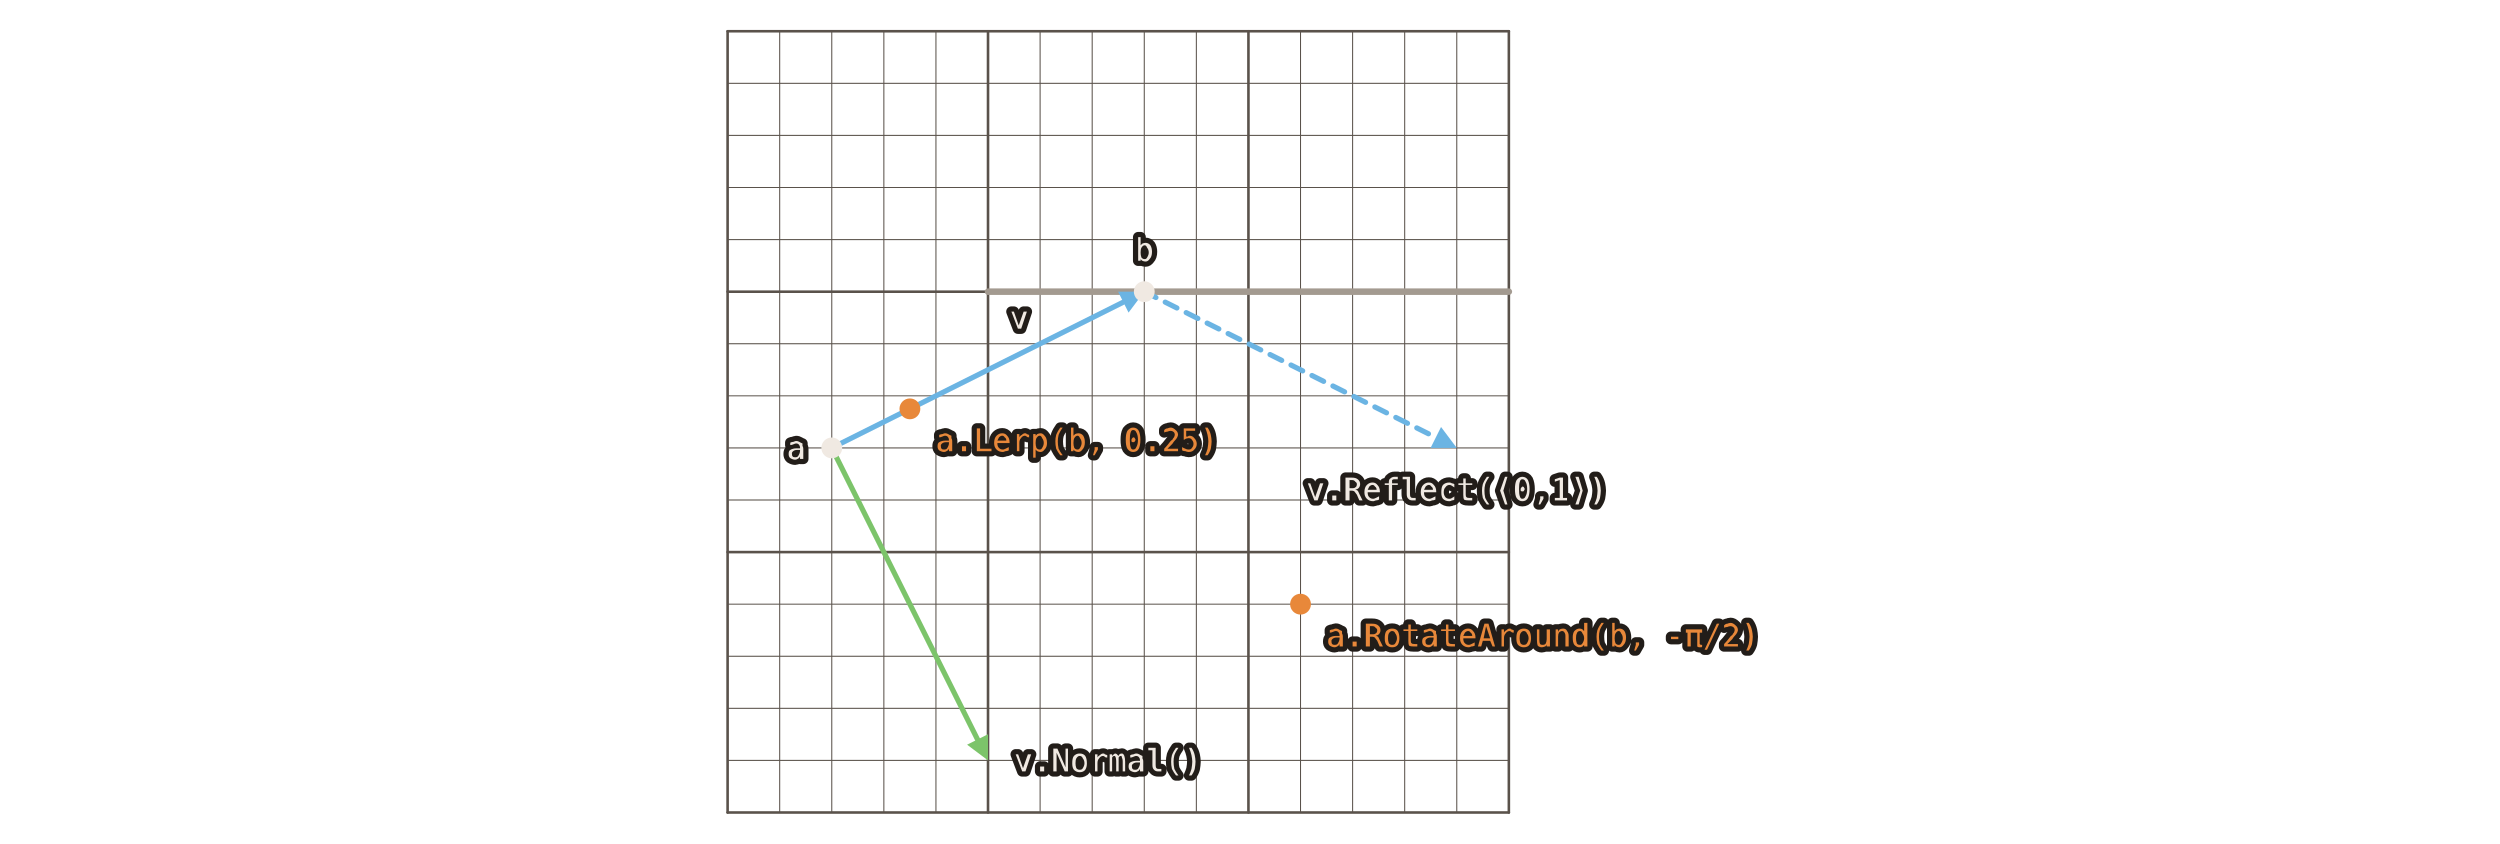
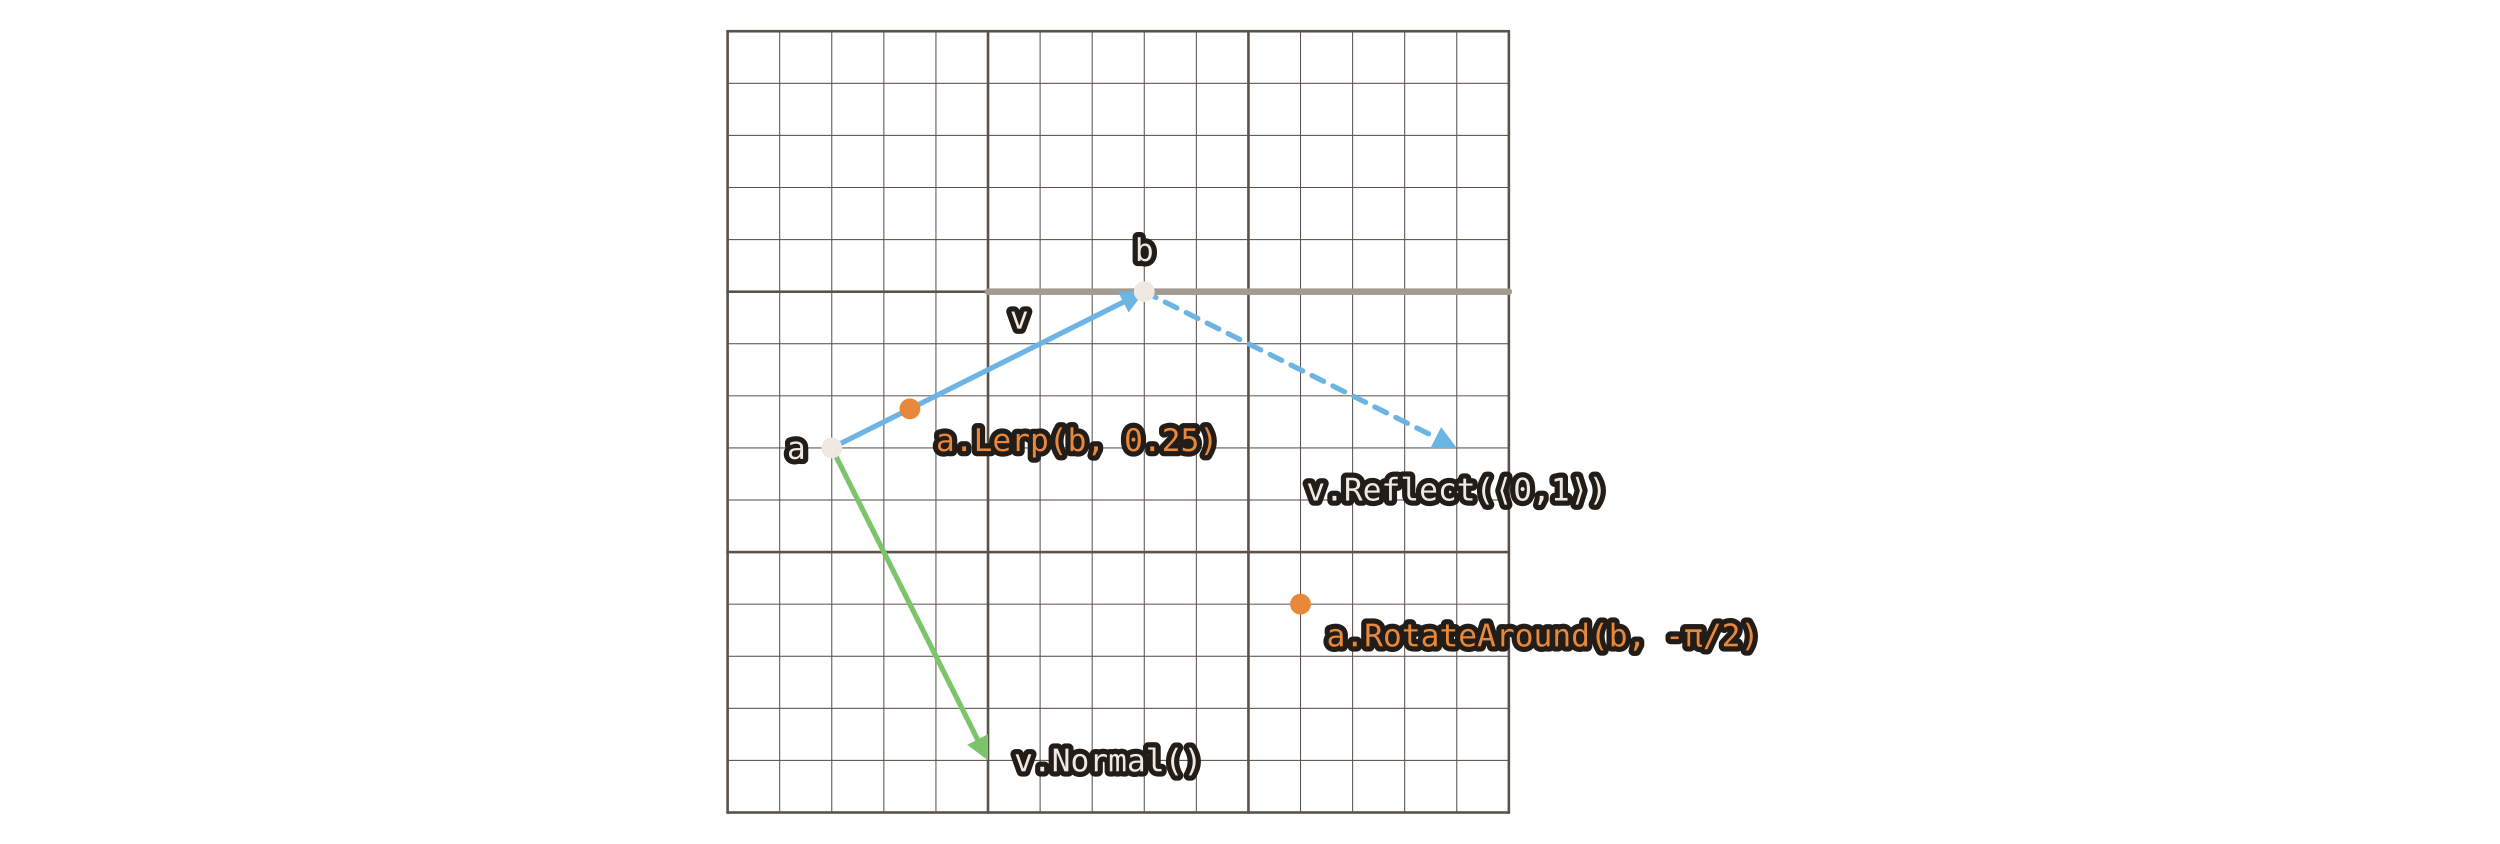
<svg xmlns="http://www.w3.org/2000/svg" width="960" height="324" viewBox="0 0 960 324" role="img">
-   <g transform="translate(279.4 12.0) scale(20) translate(-0.000 -0.000)">
-     <line x1="0.000" y1="0.000" x2="0.000" y2="15.000" stroke="#5a524b" stroke-width="0.050" stroke-linecap="round" />
-     <line x1="1.000" y1="0.000" x2="1.000" y2="15.000" stroke="#5a524b" stroke-width="0.020" stroke-linecap="round" />
-     <line x1="2.000" y1="0.000" x2="2.000" y2="15.000" stroke="#5a524b" stroke-width="0.020" stroke-linecap="round" />
-     <line x1="3.000" y1="0.000" x2="3.000" y2="15.000" stroke="#5a524b" stroke-width="0.020" stroke-linecap="round" />
-     <line x1="4.000" y1="0.000" x2="4.000" y2="15.000" stroke="#5a524b" stroke-width="0.020" stroke-linecap="round" />
-     <line x1="5.000" y1="0.000" x2="5.000" y2="15.000" stroke="#5a524b" stroke-width="0.050" stroke-linecap="round" />
-     <line x1="6.000" y1="0.000" x2="6.000" y2="15.000" stroke="#5a524b" stroke-width="0.020" stroke-linecap="round" />
-     <line x1="7.000" y1="0.000" x2="7.000" y2="15.000" stroke="#5a524b" stroke-width="0.020" stroke-linecap="round" />
-     <line x1="8.000" y1="0.000" x2="8.000" y2="15.000" stroke="#5a524b" stroke-width="0.020" stroke-linecap="round" />
-     <line x1="9.000" y1="0.000" x2="9.000" y2="15.000" stroke="#5a524b" stroke-width="0.020" stroke-linecap="round" />
-     <line x1="10.000" y1="0.000" x2="10.000" y2="15.000" stroke="#5a524b" stroke-width="0.050" stroke-linecap="round" />
-     <line x1="11.000" y1="0.000" x2="11.000" y2="15.000" stroke="#5a524b" stroke-width="0.020" stroke-linecap="round" />
-     <line x1="12.000" y1="0.000" x2="12.000" y2="15.000" stroke="#5a524b" stroke-width="0.020" stroke-linecap="round" />
-     <line x1="13.000" y1="0.000" x2="13.000" y2="15.000" stroke="#5a524b" stroke-width="0.020" stroke-linecap="round" />
-     <line x1="14.000" y1="0.000" x2="14.000" y2="15.000" stroke="#5a524b" stroke-width="0.020" stroke-linecap="round" />
-     <line x1="15.000" y1="0.000" x2="15.000" y2="15.000" stroke="#5a524b" stroke-width="0.050" stroke-linecap="round" />
-     <line x1="0.000" y1="0.000" x2="15.000" y2="0.000" stroke="#5a524b" stroke-width="0.050" stroke-linecap="round" />
-     <line x1="0.000" y1="1.000" x2="15.000" y2="1.000" stroke="#5a524b" stroke-width="0.020" stroke-linecap="round" />
-     <line x1="0.000" y1="2.000" x2="15.000" y2="2.000" stroke="#5a524b" stroke-width="0.020" stroke-linecap="round" />
-     <line x1="0.000" y1="3.000" x2="15.000" y2="3.000" stroke="#5a524b" stroke-width="0.020" stroke-linecap="round" />
-     <line x1="0.000" y1="4.000" x2="15.000" y2="4.000" stroke="#5a524b" stroke-width="0.020" stroke-linecap="round" />
-     <line x1="0.000" y1="5.000" x2="15.000" y2="5.000" stroke="#5a524b" stroke-width="0.050" stroke-linecap="round" />
-     <line x1="0.000" y1="6.000" x2="15.000" y2="6.000" stroke="#5a524b" stroke-width="0.020" stroke-linecap="round" />
-     <line x1="0.000" y1="7.000" x2="15.000" y2="7.000" stroke="#5a524b" stroke-width="0.020" stroke-linecap="round" />
-     <line x1="0.000" y1="8.000" x2="15.000" y2="8.000" stroke="#5a524b" stroke-width="0.020" stroke-linecap="round" />
-     <line x1="0.000" y1="9.000" x2="15.000" y2="9.000" stroke="#5a524b" stroke-width="0.020" stroke-linecap="round" />
-     <line x1="0.000" y1="10.000" x2="15.000" y2="10.000" stroke="#5a524b" stroke-width="0.050" stroke-linecap="round" />
-     <line x1="0.000" y1="11.000" x2="15.000" y2="11.000" stroke="#5a524b" stroke-width="0.020" stroke-linecap="round" />
-     <line x1="0.000" y1="12.000" x2="15.000" y2="12.000" stroke="#5a524b" stroke-width="0.020" stroke-linecap="round" />
-     <line x1="0.000" y1="13.000" x2="15.000" y2="13.000" stroke="#5a524b" stroke-width="0.020" stroke-linecap="round" />
-     <line x1="0.000" y1="14.000" x2="15.000" y2="14.000" stroke="#5a524b" stroke-width="0.020" stroke-linecap="round" />
-     <line x1="0.000" y1="15.000" x2="15.000" y2="15.000" stroke="#5a524b" stroke-width="0.050" stroke-linecap="round" />
-     <line x1="5.000" y1="5.000" x2="15.000" y2="5.000" stroke="#a39a90" stroke-width="0.125" stroke-linecap="round" />
-     <line x1="2.000" y1="8.000" x2="7.598" y2="5.201" stroke="#6bb4e3" stroke-width="0.100" stroke-linecap="round" />
-     <polygon points="8.000,5.000 7.698,5.402 7.497,5.000" fill="#6bb4e3" />
-     <line x1="2.000" y1="8.000" x2="4.799" y2="13.598" stroke="#7cc46a" stroke-width="0.100" stroke-linecap="round" />
-     <polygon points="5.000,14.000 4.598,13.698 5.000,13.497" fill="#7cc46a" />
-     <line x1="8.000" y1="5.000" x2="13.598" y2="7.799" stroke="#6bb4e3" stroke-width="0.100" stroke-dasharray="0.250 0.200" stroke-linecap="round" />
-     <polygon points="14.000,8.000 13.497,8.000 13.698,7.598" fill="#6bb4e3" />
-     <circle cx="3.500" cy="7.250" r="0.200" fill="#e8883a" />
-     <text x="4.000" y="8.060" font-family="ui-monospace, SFMono-Regular, Menlo, Consolas, monospace" font-size="0.600" text-anchor="start" fill="#e8883a" stroke="#221d19" stroke-width="0.200" stroke-linejoin="round" paint-order="stroke">a.Lerp(b, 0.25)</text>
-     <circle cx="11.000" cy="11.000" r="0.200" fill="#e8883a" />
-     <text x="11.500" y="11.810" font-family="ui-monospace, SFMono-Regular, Menlo, Consolas, monospace" font-size="0.600" text-anchor="start" fill="#e8883a" stroke="#221d19" stroke-width="0.200" stroke-linejoin="round" paint-order="stroke">a.RotateAround(b, -π/2)</text>
-     <circle cx="2.000" cy="8.000" r="0.200" fill="#f0e9e2" />
-     <circle cx="8.000" cy="5.000" r="0.200" fill="#f0e9e2" />
-     <text x="1.500" y="8.210" font-family="ui-monospace, SFMono-Regular, Menlo, Consolas, monospace" font-size="0.600" text-anchor="end" fill="#f0e9e2" stroke="#221d19" stroke-width="0.200" stroke-linejoin="round" paint-order="stroke">a</text>
-     <text x="8.000" y="4.410" font-family="ui-monospace, SFMono-Regular, Menlo, Consolas, monospace" font-size="0.600" text-anchor="middle" fill="#f0e9e2" stroke="#221d19" stroke-width="0.200" stroke-linejoin="round" paint-order="stroke">b</text>
-     <text x="5.600" y="5.710" font-family="ui-monospace, SFMono-Regular, Menlo, Consolas, monospace" font-size="0.600" text-anchor="middle" fill="#f0e9e2" stroke="#221d19" stroke-width="0.200" stroke-linejoin="round" paint-order="stroke">v</text>
-     <text x="5.500" y="14.210" font-family="ui-monospace, SFMono-Regular, Menlo, Consolas, monospace" font-size="0.600" text-anchor="start" fill="#f0e9e2" stroke="#221d19" stroke-width="0.200" stroke-linejoin="round" paint-order="stroke">v.Normal()</text>
-     <text x="14.000" y="9.010" font-family="ui-monospace, SFMono-Regular, Menlo, Consolas, monospace" font-size="0.600" text-anchor="middle" fill="#f0e9e2" stroke="#221d19" stroke-width="0.200" stroke-linejoin="round" paint-order="stroke">v.Reflect(⟨0,1⟩)</text>
+   <g transform="translate(279.4 12.0)">
+     <line x1="0.0" y1="0.0" x2="0.0" y2="300.0" fill="none" stroke="#5a524b" stroke-width="1" stroke-linecap="round" />
+     <line x1="20.0" y1="0.0" x2="20.0" y2="300.0" fill="none" stroke="#5a524b" stroke-width="0.4" stroke-linecap="round" />
+     <line x1="40.0" y1="0.0" x2="40.0" y2="300.0" fill="none" stroke="#5a524b" stroke-width="0.4" stroke-linecap="round" />
+     <line x1="60.0" y1="0.0" x2="60.0" y2="300.0" fill="none" stroke="#5a524b" stroke-width="0.4" stroke-linecap="round" />
+     <line x1="80.0" y1="0.0" x2="80.0" y2="300.0" fill="none" stroke="#5a524b" stroke-width="0.4" stroke-linecap="round" />
+     <line x1="100.0" y1="0.0" x2="100.0" y2="300.0" fill="none" stroke="#5a524b" stroke-width="1" stroke-linecap="round" />
+     <line x1="120.0" y1="0.0" x2="120.0" y2="300.0" fill="none" stroke="#5a524b" stroke-width="0.4" stroke-linecap="round" />
+     <line x1="140.0" y1="0.0" x2="140.0" y2="300.0" fill="none" stroke="#5a524b" stroke-width="0.4" stroke-linecap="round" />
+     <line x1="160.0" y1="0.0" x2="160.0" y2="300.0" fill="none" stroke="#5a524b" stroke-width="0.4" stroke-linecap="round" />
+     <line x1="180.0" y1="0.0" x2="180.0" y2="300.0" fill="none" stroke="#5a524b" stroke-width="0.4" stroke-linecap="round" />
+     <line x1="200.0" y1="0.0" x2="200.0" y2="300.0" fill="none" stroke="#5a524b" stroke-width="1" stroke-linecap="round" />
+     <line x1="220.0" y1="0.0" x2="220.0" y2="300.0" fill="none" stroke="#5a524b" stroke-width="0.4" stroke-linecap="round" />
+     <line x1="240.0" y1="0.0" x2="240.0" y2="300.0" fill="none" stroke="#5a524b" stroke-width="0.4" stroke-linecap="round" />
+     <line x1="260.0" y1="0.0" x2="260.0" y2="300.0" fill="none" stroke="#5a524b" stroke-width="0.4" stroke-linecap="round" />
+     <line x1="280.0" y1="0.0" x2="280.0" y2="300.0" fill="none" stroke="#5a524b" stroke-width="0.4" stroke-linecap="round" />
+     <line x1="300.0" y1="0.0" x2="300.0" y2="300.0" fill="none" stroke="#5a524b" stroke-width="1" stroke-linecap="round" />
+     <line x1="0.0" y1="0.0" x2="300.0" y2="0.0" fill="none" stroke="#5a524b" stroke-width="1" stroke-linecap="round" />
+     <line x1="0.0" y1="20.0" x2="300.0" y2="20.0" fill="none" stroke="#5a524b" stroke-width="0.4" stroke-linecap="round" />
+     <line x1="0.0" y1="40.0" x2="300.0" y2="40.0" fill="none" stroke="#5a524b" stroke-width="0.4" stroke-linecap="round" />
+     <line x1="0.0" y1="60.0" x2="300.0" y2="60.0" fill="none" stroke="#5a524b" stroke-width="0.4" stroke-linecap="round" />
+     <line x1="0.0" y1="80.0" x2="300.0" y2="80.0" fill="none" stroke="#5a524b" stroke-width="0.4" stroke-linecap="round" />
+     <line x1="0.0" y1="100.0" x2="300.0" y2="100.0" fill="none" stroke="#5a524b" stroke-width="1" stroke-linecap="round" />
+     <line x1="0.0" y1="120.0" x2="300.0" y2="120.0" fill="none" stroke="#5a524b" stroke-width="0.4" stroke-linecap="round" />
+     <line x1="0.0" y1="140.0" x2="300.0" y2="140.0" fill="none" stroke="#5a524b" stroke-width="0.4" stroke-linecap="round" />
+     <line x1="0.0" y1="160.0" x2="300.0" y2="160.0" fill="none" stroke="#5a524b" stroke-width="0.4" stroke-linecap="round" />
+     <line x1="0.0" y1="180.0" x2="300.0" y2="180.0" fill="none" stroke="#5a524b" stroke-width="0.4" stroke-linecap="round" />
+     <line x1="0.0" y1="200.0" x2="300.0" y2="200.0" fill="none" stroke="#5a524b" stroke-width="1" stroke-linecap="round" />
+     <line x1="0.0" y1="220.0" x2="300.0" y2="220.0" fill="none" stroke="#5a524b" stroke-width="0.4" stroke-linecap="round" />
+     <line x1="0.0" y1="240.0" x2="300.0" y2="240.0" fill="none" stroke="#5a524b" stroke-width="0.4" stroke-linecap="round" />
+     <line x1="0.0" y1="260.0" x2="300.0" y2="260.0" fill="none" stroke="#5a524b" stroke-width="0.4" stroke-linecap="round" />
+     <line x1="0.0" y1="280.0" x2="300.0" y2="280.0" fill="none" stroke="#5a524b" stroke-width="0.4" stroke-linecap="round" />
+     <line x1="0.0" y1="300.0" x2="300.0" y2="300.0" fill="none" stroke="#5a524b" stroke-width="1" stroke-linecap="round" />
+     <line x1="100.0" y1="100.0" x2="300.0" y2="100.0" fill="none" stroke="#a39a90" stroke-width="2.5" stroke-linecap="round" />
+     <line x1="40.0" y1="160.0" x2="152.0" y2="104.0" fill="none" stroke="#6bb4e3" stroke-width="2" stroke-linecap="round" />
+     <polygon points="160.0,100.0 154.0,108.0 149.9,100.0" fill="#6bb4e3" stroke="none" stroke-linejoin="round" />
+     <line x1="40.0" y1="160.0" x2="96.0" y2="272.0" fill="none" stroke="#7cc46a" stroke-width="2" stroke-linecap="round" />
+     <polygon points="100.0,280.0 92.0,274.0 100.0,269.9" fill="#7cc46a" stroke="none" stroke-linejoin="round" />
+     <line x1="160.0" y1="100.0" x2="272.0" y2="156.0" fill="none" stroke="#6bb4e3" stroke-width="2" stroke-dasharray="5 4" stroke-linecap="round" />
+     <polygon points="280.0,160.0 269.9,160.0 274.0,152.0" fill="#6bb4e3" stroke="none" stroke-linejoin="round" />
+     <circle cx="70.0" cy="145.0" r="4" fill="#e8883a" stroke="none" />
+     <text x="80.0" y="161.2" font-family="ui-monospace, SFMono-Regular, Menlo, Consolas, monospace" font-size="12" text-anchor="start" stroke="#221d19" stroke-width="4" stroke-linejoin="round" paint-order="stroke" fill="#e8883a">a.Lerp(b, 0.25)</text>
+     <circle cx="220.0" cy="220.0" r="4" fill="#e8883a" stroke="none" />
+     <text x="230.0" y="236.2" font-family="ui-monospace, SFMono-Regular, Menlo, Consolas, monospace" font-size="12" text-anchor="start" stroke="#221d19" stroke-width="4" stroke-linejoin="round" paint-order="stroke" fill="#e8883a">a.RotateAround(b, -π/2)</text>
+     <circle cx="40.0" cy="160.0" r="4" fill="#f0e9e2" stroke="none" />
+     <circle cx="160.0" cy="100.0" r="4" fill="#f0e9e2" stroke="none" />
+     <text x="30.0" y="164.2" font-family="ui-monospace, SFMono-Regular, Menlo, Consolas, monospace" font-size="12" text-anchor="end" stroke="#221d19" stroke-width="4" stroke-linejoin="round" paint-order="stroke" fill="#f0e9e2">a</text>
+     <text x="160.0" y="88.2" font-family="ui-monospace, SFMono-Regular, Menlo, Consolas, monospace" font-size="12" text-anchor="middle" stroke="#221d19" stroke-width="4" stroke-linejoin="round" paint-order="stroke" fill="#f0e9e2">b</text>
+     <text x="112.0" y="114.2" font-family="ui-monospace, SFMono-Regular, Menlo, Consolas, monospace" font-size="12" text-anchor="middle" stroke="#221d19" stroke-width="4" stroke-linejoin="round" paint-order="stroke" fill="#f0e9e2">v</text>
+     <text x="110.0" y="284.2" font-family="ui-monospace, SFMono-Regular, Menlo, Consolas, monospace" font-size="12" text-anchor="start" stroke="#221d19" stroke-width="4" stroke-linejoin="round" paint-order="stroke" fill="#f0e9e2">v.Normal()</text>
+     <text x="280.0" y="180.2" font-family="ui-monospace, SFMono-Regular, Menlo, Consolas, monospace" font-size="12" text-anchor="middle" stroke="#221d19" stroke-width="4" stroke-linejoin="round" paint-order="stroke" fill="#f0e9e2">v.Reflect(⟨0,1⟩)</text>
  </g>
</svg>
